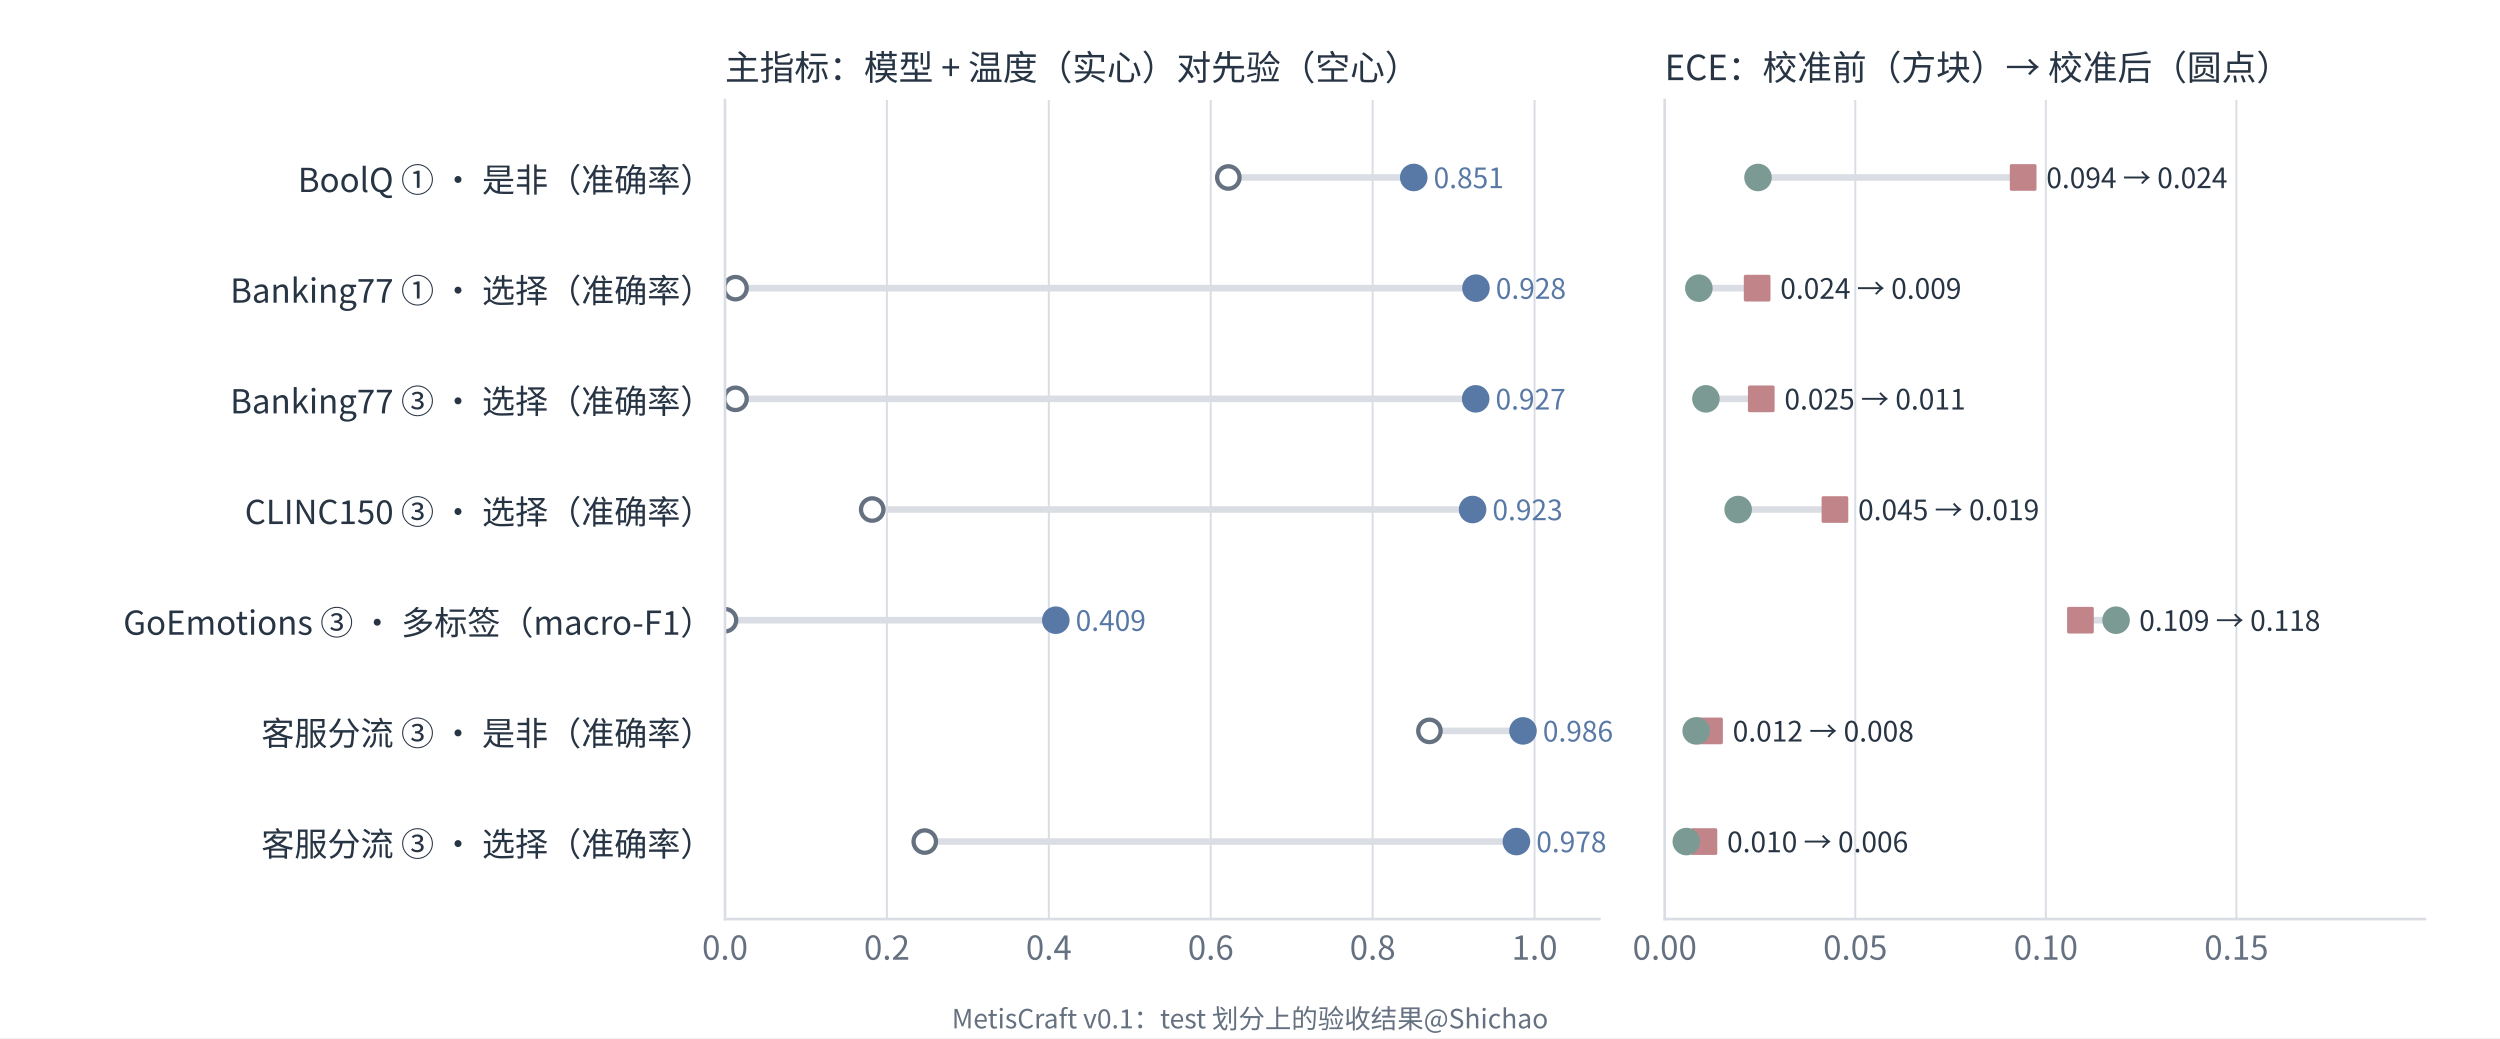
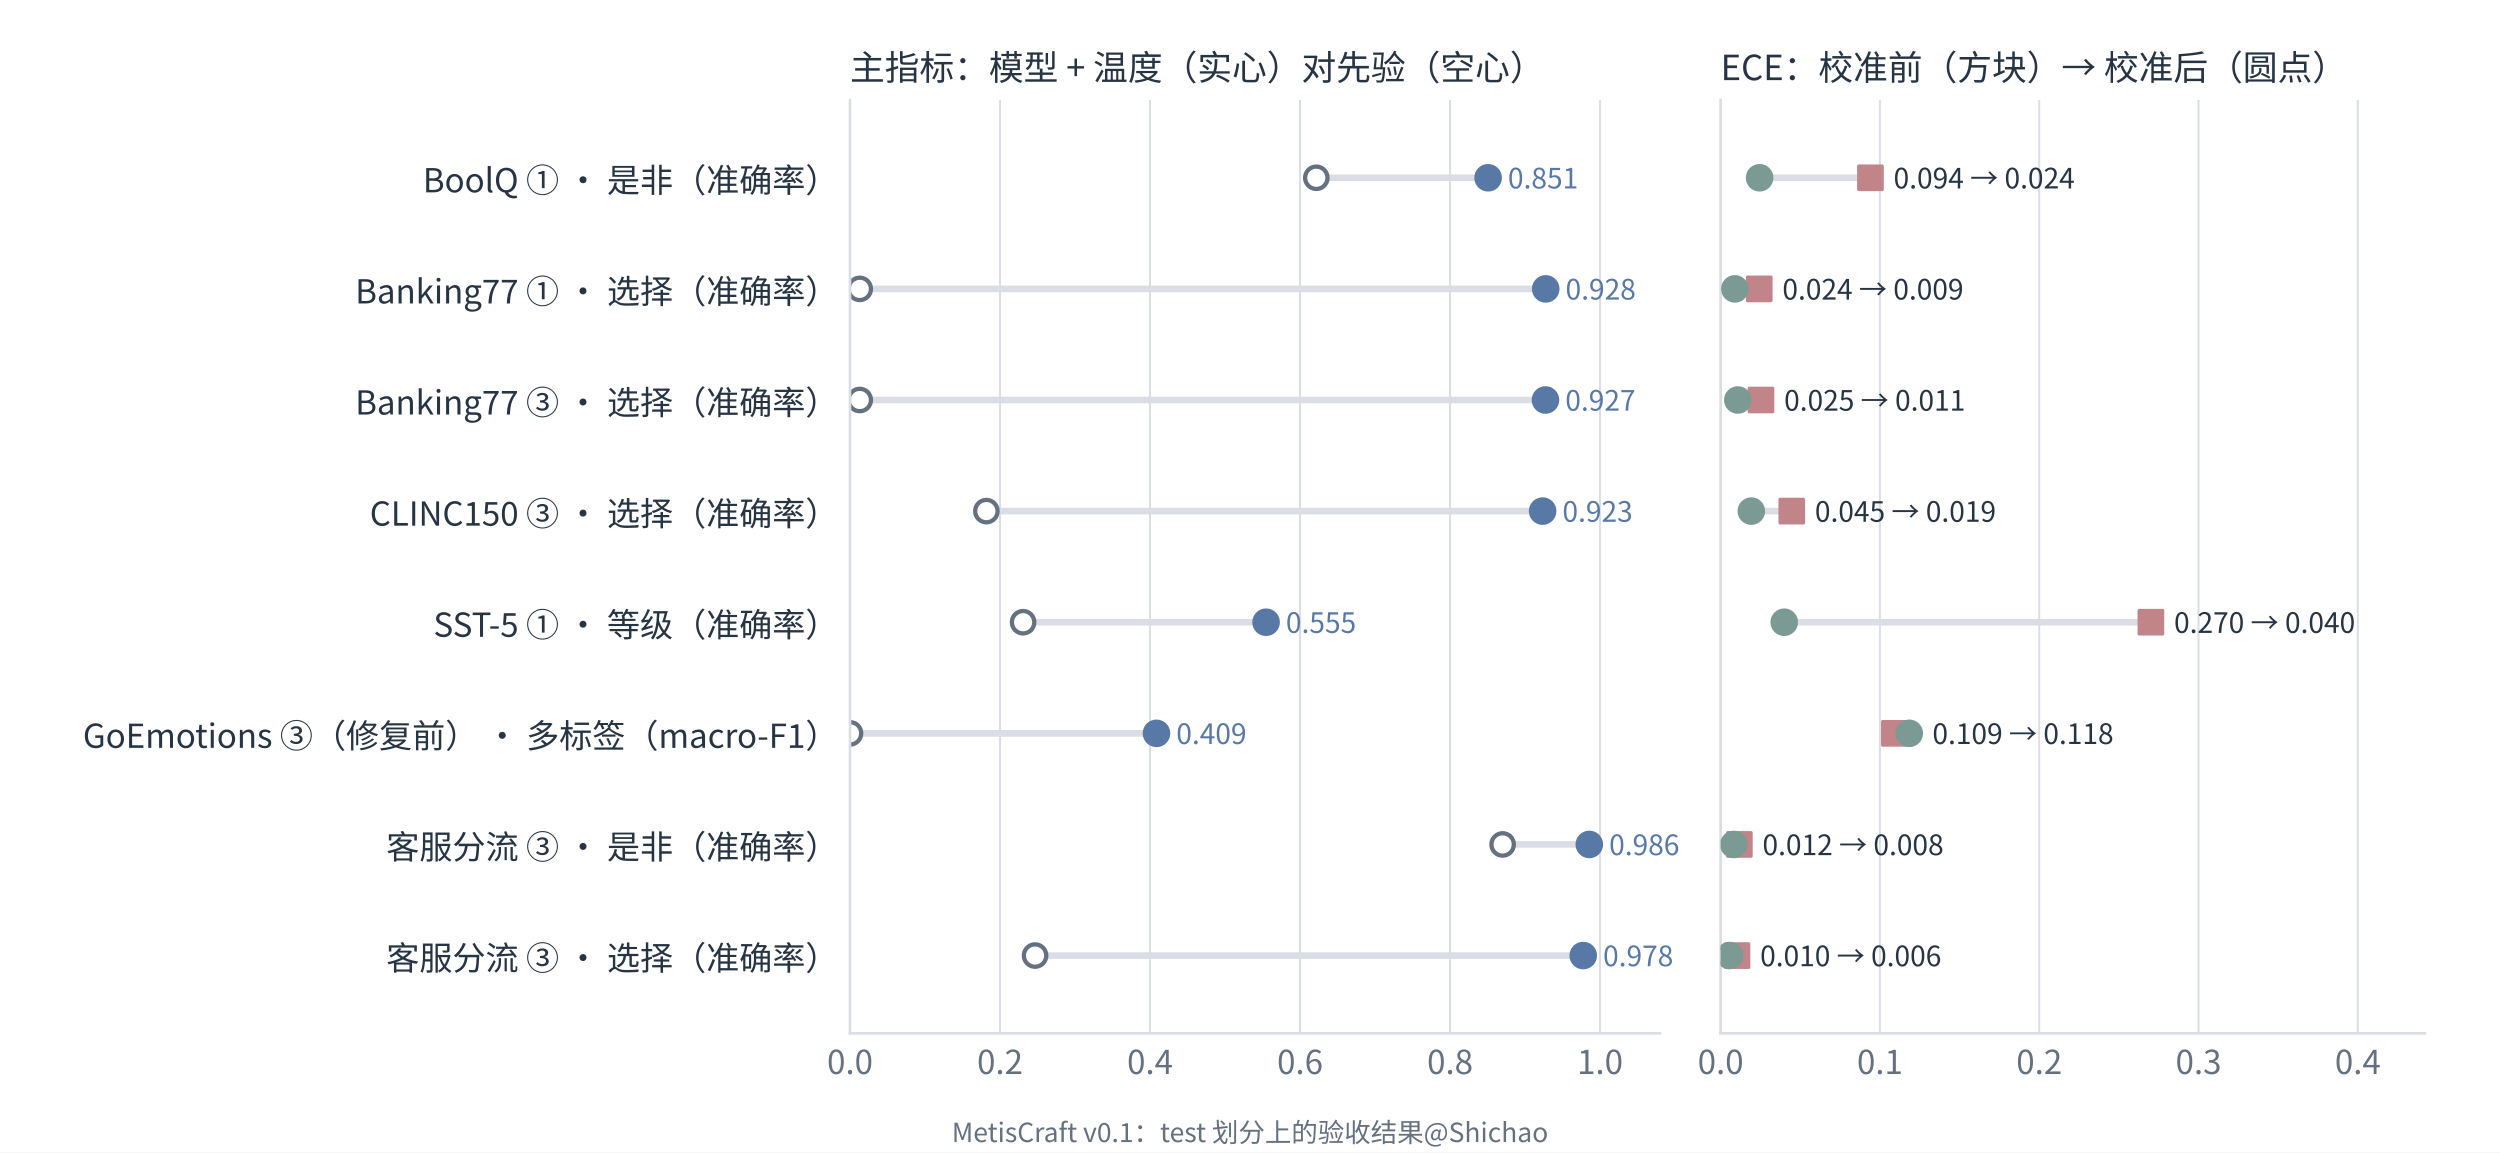
- <svg xmlns="http://www.w3.org/2000/svg" xmlns:xlink="http://www.w3.org/1999/xlink" width="756pt" height="313.92pt" viewBox="0 0 756 313.92" version="1.1">
+ <svg xmlns="http://www.w3.org/2000/svg" xmlns:xlink="http://www.w3.org/1999/xlink" width="756pt" height="348.48pt" viewBox="0 0 756 348.48" version="1.1">
  <defs>
    <style type="text/css">*{stroke-linejoin: round; stroke-linecap: butt}</style>
  </defs>
  <g id="figure_1">
    <g id="patch_1">
-       <path d="M 0 313.92  L 756 313.92  L 756 0  L 0 0  z " style="fill: #ffffff" />
+       <path d="M 0 348.48  L 756 348.48  L 756 0  L 0 0  z " style="fill: #ffffff" />
    </g>
    <g id="axes_1">
      <g id="patch_2">
-         <path d="M 219.24 277.92  L 483.637 277.92  L 483.637 30.24  L 219.24 30.24  z " style="fill: #ffffff" />
+         <path d="M 257.04 312.48  L 501.996 312.48  L 501.996 30.24  L 257.04 30.24  z " style="fill: #ffffff" />
      </g>
      <g id="matplotlib.axis_1">
        <g id="xtick_1">
          <g id="line2d_1">
-             <path d="M 219.24 277.92  L 219.24 30.24  " clip-path="url(#p9acfc65385)" style="fill: none; stroke: #dadde3; stroke-width: 0.6; stroke-linecap: square" />
+             <path d="M 257.04 312.48  L 257.04 30.24  " clip-path="url(#pa1a252c513)" style="fill: none; stroke: #dadde3; stroke-width: 0.6; stroke-linecap: square" />
          </g>
          <g id="line2d_2" />
          <g id="text_1">
-             <text style="font-size: 10px; font-family: 'Noto Sans CJK SC'; text-anchor: middle; fill: #657080" x="219.24" y="290.22" transform="rotate(-0 219.24 290.22)">0.0</text>
+             <text style="font-size: 10px; font-family: 'Noto Sans CJK SC'; text-anchor: middle; fill: #657080" x="257.04" y="324.78" transform="rotate(-0 257.04 324.78)">0.0</text>
          </g>
        </g>
        <g id="xtick_2">
          <g id="line2d_3">
-             <path d="M 268.202 277.92  L 268.202 30.24  " clip-path="url(#p9acfc65385)" style="fill: none; stroke: #dadde3; stroke-width: 0.6; stroke-linecap: square" />
+             <path d="M 302.402 312.48  L 302.402 30.24  " clip-path="url(#pa1a252c513)" style="fill: none; stroke: #dadde3; stroke-width: 0.6; stroke-linecap: square" />
          </g>
          <g id="line2d_4" />
          <g id="text_2">
-             <text style="font-size: 10px; font-family: 'Noto Sans CJK SC'; text-anchor: middle; fill: #657080" x="268.202" y="290.22" transform="rotate(-0 268.2024 290.22)">0.2</text>
+             <text style="font-size: 10px; font-family: 'Noto Sans CJK SC'; text-anchor: middle; fill: #657080" x="302.402" y="324.78" transform="rotate(-0 302.4023 324.78)">0.2</text>
          </g>
        </g>
        <g id="xtick_3">
          <g id="line2d_5">
-             <path d="M 317.165 277.92  L 317.165 30.24  " clip-path="url(#p9acfc65385)" style="fill: none; stroke: #dadde3; stroke-width: 0.6; stroke-linecap: square" />
+             <path d="M 347.765 312.48  L 347.765 30.24  " clip-path="url(#pa1a252c513)" style="fill: none; stroke: #dadde3; stroke-width: 0.6; stroke-linecap: square" />
          </g>
          <g id="line2d_6" />
          <g id="text_3">
-             <text style="font-size: 10px; font-family: 'Noto Sans CJK SC'; text-anchor: middle; fill: #657080" x="317.165" y="290.22" transform="rotate(-0 317.1649 290.22)">0.4</text>
+             <text style="font-size: 10px; font-family: 'Noto Sans CJK SC'; text-anchor: middle; fill: #657080" x="347.765" y="324.78" transform="rotate(-0 347.7645 324.78)">0.4</text>
          </g>
        </g>
        <g id="xtick_4">
          <g id="line2d_7">
-             <path d="M 366.127 277.92  L 366.127 30.24  " clip-path="url(#p9acfc65385)" style="fill: none; stroke: #dadde3; stroke-width: 0.6; stroke-linecap: square" />
+             <path d="M 393.127 312.48  L 393.127 30.24  " clip-path="url(#pa1a252c513)" style="fill: none; stroke: #dadde3; stroke-width: 0.6; stroke-linecap: square" />
          </g>
          <g id="line2d_8" />
          <g id="text_4">
-             <text style="font-size: 10px; font-family: 'Noto Sans CJK SC'; text-anchor: middle; fill: #657080" x="366.127" y="290.22" transform="rotate(-0 366.1273 290.22)">0.6</text>
+             <text style="font-size: 10px; font-family: 'Noto Sans CJK SC'; text-anchor: middle; fill: #657080" x="393.127" y="324.78" transform="rotate(-0 393.1268 324.78)">0.6</text>
          </g>
        </g>
        <g id="xtick_5">
          <g id="line2d_9">
-             <path d="M 415.09 277.92  L 415.09 30.24  " clip-path="url(#p9acfc65385)" style="fill: none; stroke: #dadde3; stroke-width: 0.6; stroke-linecap: square" />
+             <path d="M 438.489 312.48  L 438.489 30.24  " clip-path="url(#pa1a252c513)" style="fill: none; stroke: #dadde3; stroke-width: 0.6; stroke-linecap: square" />
          </g>
          <g id="line2d_10" />
          <g id="text_5">
-             <text style="font-size: 10px; font-family: 'Noto Sans CJK SC'; text-anchor: middle; fill: #657080" x="415.09" y="290.22" transform="rotate(-0 415.0897 290.22)">0.8</text>
+             <text style="font-size: 10px; font-family: 'Noto Sans CJK SC'; text-anchor: middle; fill: #657080" x="438.489" y="324.78" transform="rotate(-0 438.489 324.78)">0.8</text>
          </g>
        </g>
        <g id="xtick_6">
          <g id="line2d_11">
-             <path d="M 464.052 277.92  L 464.052 30.24  " clip-path="url(#p9acfc65385)" style="fill: none; stroke: #dadde3; stroke-width: 0.6; stroke-linecap: square" />
+             <path d="M 483.851 312.48  L 483.851 30.24  " clip-path="url(#pa1a252c513)" style="fill: none; stroke: #dadde3; stroke-width: 0.6; stroke-linecap: square" />
          </g>
          <g id="line2d_12" />
          <g id="text_6">
-             <text style="font-size: 10px; font-family: 'Noto Sans CJK SC'; text-anchor: middle; fill: #657080" x="464.052" y="290.22" transform="rotate(-0 464.0522 290.22)">1.0</text>
+             <text style="font-size: 10px; font-family: 'Noto Sans CJK SC'; text-anchor: middle; fill: #657080" x="483.851" y="324.78" transform="rotate(-0 483.8513 324.78)">1.0</text>
          </g>
        </g>
      </g>
      <g id="matplotlib.axis_2">
        <g id="ytick_1">
          <g id="line2d_13" />
          <g id="text_7">
-             <text style="font-size: 10px; font-family: 'Noto Sans CJK SC'; text-anchor: end; fill: #273444" x="215.74" y="58.069" transform="rotate(-0 215.74 58.06919)">BoolQ ① · 是非（准确率）</text>
+             <text style="font-size: 10px; font-family: 'Noto Sans CJK SC'; text-anchor: end; fill: #273444" x="253.54" y="58.16" transform="rotate(-0 253.54 58.16)">BoolQ ① · 是非（准确率）</text>
          </g>
        </g>
        <g id="ytick_2">
          <g id="line2d_14" />
          <g id="text_8">
-             <text style="font-size: 10px; font-family: 'Noto Sans CJK SC'; text-anchor: end; fill: #273444" x="215.74" y="91.539" transform="rotate(-0 215.74 91.53946)">Banking77 ① · 选择（准确率）</text>
+             <text style="font-size: 10px; font-family: 'Noto Sans CJK SC'; text-anchor: end; fill: #273444" x="253.54" y="91.76" transform="rotate(-0 253.54 91.76)">Banking77 ① · 选择（准确率）</text>
          </g>
        </g>
        <g id="ytick_3">
          <g id="line2d_15" />
          <g id="text_9">
-             <text style="font-size: 10px; font-family: 'Noto Sans CJK SC'; text-anchor: end; fill: #273444" x="215.74" y="125.01" transform="rotate(-0 215.74 125.0097)">Banking77 ③ · 选择（准确率）</text>
+             <text style="font-size: 10px; font-family: 'Noto Sans CJK SC'; text-anchor: end; fill: #273444" x="253.54" y="125.36" transform="rotate(-0 253.54 125.36)">Banking77 ③ · 选择（准确率）</text>
          </g>
        </g>
        <g id="ytick_4">
          <g id="line2d_16" />
          <g id="text_10">
-             <text style="font-size: 10px; font-family: 'Noto Sans CJK SC'; text-anchor: end; fill: #273444" x="215.74" y="158.48" transform="rotate(-0 215.74 158.48)">CLINC150 ③ · 选择（准确率）</text>
+             <text style="font-size: 10px; font-family: 'Noto Sans CJK SC'; text-anchor: end; fill: #273444" x="253.54" y="158.96" transform="rotate(-0 253.54 158.96)">CLINC150 ③ · 选择（准确率）</text>
          </g>
        </g>
        <g id="ytick_5">
          <g id="line2d_17" />
          <g id="text_11">
-             <text style="font-size: 10px; font-family: 'Noto Sans CJK SC'; text-anchor: end; fill: #273444" x="215.74" y="191.95" transform="rotate(-0 215.74 191.9503)">GoEmotions ③ · 多标签（macro-F1）</text>
+             <text style="font-size: 10px; font-family: 'Noto Sans CJK SC'; text-anchor: end; fill: #273444" x="253.54" y="192.56" transform="rotate(-0 253.54 192.56)">SST-5 ① · 等级（准确率）</text>
          </g>
        </g>
        <g id="ytick_6">
          <g id="line2d_18" />
          <g id="text_12">
-             <text style="font-size: 10px; font-family: 'Noto Sans CJK SC'; text-anchor: end; fill: #273444" x="215.74" y="225.421" transform="rotate(-0 215.74 225.4205)">客服分流 ③ · 是非（准确率）</text>
+             <text style="font-size: 10px; font-family: 'Noto Sans CJK SC'; text-anchor: end; fill: #273444" x="253.54" y="226.16" transform="rotate(-0 253.54 226.16)">GoEmotions ③（修复前） · 多标签（macro-F1）</text>
          </g>
        </g>
        <g id="ytick_7">
          <g id="line2d_19" />
          <g id="text_13">
-             <text style="font-size: 10px; font-family: 'Noto Sans CJK SC'; text-anchor: end; fill: #273444" x="215.74" y="258.891" transform="rotate(-0 215.74 258.8908)">客服分流 ③ · 选择（准确率）</text>
-           </g>
-         </g>
-       </g>
-       <g id="line2d_20">
-         <path d="M 371.443 53.669  L 427.518 53.669  " clip-path="url(#p9acfc65385)" style="fill: none; stroke: #dadde3; stroke-width: 2; stroke-linecap: square" />
+             <text style="font-size: 10px; font-family: 'Noto Sans CJK SC'; text-anchor: end; fill: #273444" x="253.54" y="259.76" transform="rotate(-0 253.54 259.76)">客服分流 ③ · 是非（准确率）</text>
+           </g>
+         </g>
+         <g id="ytick_8">
+           <g id="line2d_20" />
+           <g id="text_14">
+             <text style="font-size: 10px; font-family: 'Noto Sans CJK SC'; text-anchor: end; fill: #273444" x="253.54" y="293.36" transform="rotate(-0 253.54 293.36)">客服分流 ③ · 选择（准确率）</text>
+           </g>
+         </g>
      </g>
      <g id="line2d_21">
-         <path d="M 222.419 87.139  L 446.327 87.139  " clip-path="url(#p9acfc65385)" style="fill: none; stroke: #dadde3; stroke-width: 2; stroke-linecap: square" />
+         <path d="M 398.051 53.76  L 450.003 53.76  " clip-path="url(#pa1a252c513)" style="fill: none; stroke: #dadde3; stroke-width: 2; stroke-linecap: square" />
      </g>
      <g id="line2d_22">
-         <path d="M 222.419 120.61  L 446.248 120.61  " clip-path="url(#p9acfc65385)" style="fill: none; stroke: #dadde3; stroke-width: 2; stroke-linecap: square" />
+         <path d="M 259.986 87.36  L 467.43 87.36  " clip-path="url(#pa1a252c513)" style="fill: none; stroke: #dadde3; stroke-width: 2; stroke-linecap: square" />
      </g>
      <g id="line2d_23">
-         <path d="M 263.751 154.08  L 445.313 154.08  " clip-path="url(#p9acfc65385)" style="fill: none; stroke: #dadde3; stroke-width: 2; stroke-linecap: square" />
+         <path d="M 259.986 120.96  L 467.356 120.96  " clip-path="url(#pa1a252c513)" style="fill: none; stroke: #dadde3; stroke-width: 2; stroke-linecap: square" />
      </g>
      <g id="line2d_24">
-         <path d="M 219.24 187.55  L 319.279 187.55  " clip-path="url(#p9acfc65385)" style="fill: none; stroke: #dadde3; stroke-width: 2; stroke-linecap: square" />
+         <path d="M 298.278 154.56  L 466.49 154.56  " clip-path="url(#pa1a252c513)" style="fill: none; stroke: #dadde3; stroke-width: 2; stroke-linecap: square" />
      </g>
      <g id="line2d_25">
-         <path d="M 432.258 221.021  L 460.555 221.021  " clip-path="url(#p9acfc65385)" style="fill: none; stroke: #dadde3; stroke-width: 2; stroke-linecap: square" />
+         <path d="M 309.381 188.16  L 382.864 188.16  " clip-path="url(#pa1a252c513)" style="fill: none; stroke: #dadde3; stroke-width: 2; stroke-linecap: square" />
      </g>
      <g id="line2d_26">
-         <path d="M 279.648 254.491  L 458.568 254.491  " clip-path="url(#p9acfc65385)" style="fill: none; stroke: #dadde3; stroke-width: 2; stroke-linecap: square" />
+         <path d="M 257.04 221.76  L 349.723 221.76  " clip-path="url(#pa1a252c513)" style="fill: none; stroke: #dadde3; stroke-width: 2; stroke-linecap: square" />
+       </g>
+       <g id="line2d_27">
+         <path d="M 454.395 255.36  L 480.611 255.36  " clip-path="url(#pa1a252c513)" style="fill: none; stroke: #dadde3; stroke-width: 2; stroke-linecap: square" />
+       </g>
+       <g id="line2d_28">
+         <path d="M 313.006 288.96  L 478.77 288.96  " clip-path="url(#pa1a252c513)" style="fill: none; stroke: #dadde3; stroke-width: 2; stroke-linecap: square" />
      </g>
      <g id="PathCollection_1">
        <defs>
-           <path id="m1ccbd5f645" d="M 0 3.391  C 0.899 3.391 1.762 3.034 2.398 2.398  C 3.034 1.762 3.391 0.899 3.391 0  C 3.391 -0.899 3.034 -1.762 2.398 -2.398  C 1.762 -3.034 0.899 -3.391 0 -3.391  C -0.899 -3.391 -1.762 -3.034 -2.398 -2.398  C -3.034 -1.762 -3.391 -0.899 -3.391 0  C -3.391 0.899 -3.034 1.762 -2.398 2.398  C -1.762 3.034 -0.899 3.391 0 3.391  z " style="stroke: #657080; stroke-width: 1.3" />
+           <path id="me947d0b197" d="M 0 3.391  C 0.899 3.391 1.762 3.034 2.398 2.398  C 3.034 1.762 3.391 0.899 3.391 0  C 3.391 -0.899 3.034 -1.762 2.398 -2.398  C 1.762 -3.034 0.899 -3.391 0 -3.391  C -0.899 -3.391 -1.762 -3.034 -2.398 -2.398  C -3.034 -1.762 -3.391 -0.899 -3.391 0  C -3.391 0.899 -3.034 1.762 -2.398 2.398  C -1.762 3.034 -0.899 3.391 0 3.391  z " style="stroke: #657080; stroke-width: 1.3" />
        </defs>
-         <g clip-path="url(#p9acfc65385)">
-           <use xlink:href="#m1ccbd5f645" x="371.443" y="53.669" style="fill: #ffffff; stroke: #657080; stroke-width: 1.3" />
+         <g clip-path="url(#pa1a252c513)">
+           <use xlink:href="#me947d0b197" x="398.051" y="53.76" style="fill: #ffffff; stroke: #657080; stroke-width: 1.3" />
        </g>
      </g>
      <g id="PathCollection_2">
-         <g clip-path="url(#p9acfc65385)">
-           <use xlink:href="#m1ccbd5f645" x="222.419" y="87.139" style="fill: #ffffff; stroke: #657080; stroke-width: 1.3" />
+         <g clip-path="url(#pa1a252c513)">
+           <use xlink:href="#me947d0b197" x="259.986" y="87.36" style="fill: #ffffff; stroke: #657080; stroke-width: 1.3" />
        </g>
      </g>
      <g id="PathCollection_3">
-         <g clip-path="url(#p9acfc65385)">
-           <use xlink:href="#m1ccbd5f645" x="222.419" y="120.61" style="fill: #ffffff; stroke: #657080; stroke-width: 1.3" />
+         <g clip-path="url(#pa1a252c513)">
+           <use xlink:href="#me947d0b197" x="259.986" y="120.96" style="fill: #ffffff; stroke: #657080; stroke-width: 1.3" />
        </g>
      </g>
      <g id="PathCollection_4">
-         <g clip-path="url(#p9acfc65385)">
-           <use xlink:href="#m1ccbd5f645" x="263.751" y="154.08" style="fill: #ffffff; stroke: #657080; stroke-width: 1.3" />
+         <g clip-path="url(#pa1a252c513)">
+           <use xlink:href="#me947d0b197" x="298.278" y="154.56" style="fill: #ffffff; stroke: #657080; stroke-width: 1.3" />
        </g>
      </g>
      <g id="PathCollection_5">
-         <g clip-path="url(#p9acfc65385)">
-           <use xlink:href="#m1ccbd5f645" x="219.24" y="187.55" style="fill: #ffffff; stroke: #657080; stroke-width: 1.3" />
+         <g clip-path="url(#pa1a252c513)">
+           <use xlink:href="#me947d0b197" x="309.381" y="188.16" style="fill: #ffffff; stroke: #657080; stroke-width: 1.3" />
        </g>
      </g>
      <g id="PathCollection_6">
-         <g clip-path="url(#p9acfc65385)">
-           <use xlink:href="#m1ccbd5f645" x="432.258" y="221.021" style="fill: #ffffff; stroke: #657080; stroke-width: 1.3" />
+         <g clip-path="url(#pa1a252c513)">
+           <use xlink:href="#me947d0b197" x="257.04" y="221.76" style="fill: #ffffff; stroke: #657080; stroke-width: 1.3" />
        </g>
      </g>
      <g id="PathCollection_7">
-         <g clip-path="url(#p9acfc65385)">
-           <use xlink:href="#m1ccbd5f645" x="279.648" y="254.491" style="fill: #ffffff; stroke: #657080; stroke-width: 1.3" />
+         <g clip-path="url(#pa1a252c513)">
+           <use xlink:href="#me947d0b197" x="454.395" y="255.36" style="fill: #ffffff; stroke: #657080; stroke-width: 1.3" />
+         </g>
+       </g>
+       <g id="PathCollection_8">
+         <g clip-path="url(#pa1a252c513)">
+           <use xlink:href="#me947d0b197" x="313.006" y="288.96" style="fill: #ffffff; stroke: #657080; stroke-width: 1.3" />
        </g>
      </g>
      <g id="patch_3">
-         <path d="M 219.24 277.92  L 219.24 30.24  " style="fill: none; stroke: #dadde3; stroke-width: 0.8; stroke-linejoin: miter; stroke-linecap: square" />
+         <path d="M 257.04 312.48  L 257.04 30.24  " style="fill: none; stroke: #dadde3; stroke-width: 0.8; stroke-linejoin: miter; stroke-linecap: square" />
      </g>
      <g id="patch_4">
-         <path d="M 219.24 277.92  L 483.637 277.92  " style="fill: none; stroke: #dadde3; stroke-width: 0.8; stroke-linejoin: miter; stroke-linecap: square" />
-       </g>
-       <g id="PathCollection_8">
+         <path d="M 257.04 312.48  L 501.996 312.48  " style="fill: none; stroke: #dadde3; stroke-width: 0.8; stroke-linejoin: miter; stroke-linecap: square" />
+       </g>
+       <g id="PathCollection_9">
        <defs>
-           <path id="m9e06e45124" d="M 0 3.674  C 0.974 3.674 1.909 3.287 2.598 2.598  C 3.287 1.909 3.674 0.974 3.674 0  C 3.674 -0.974 3.287 -1.909 2.598 -2.598  C 1.909 -3.287 0.974 -3.674 0 -3.674  C -0.974 -3.674 -1.909 -3.287 -2.598 -2.598  C -3.287 -1.909 -3.674 -0.974 -3.674 0  C -3.674 0.974 -3.287 1.909 -2.598 2.598  C -1.909 3.287 -0.974 3.674 0 3.674  z " style="stroke: #5878a6" />
+           <path id="ma6c4f3acad" d="M 0 3.674  C 0.974 3.674 1.909 3.287 2.598 2.598  C 3.287 1.909 3.674 0.974 3.674 0  C 3.674 -0.974 3.287 -1.909 2.598 -2.598  C 1.909 -3.287 0.974 -3.674 0 -3.674  C -0.974 -3.674 -1.909 -3.287 -2.598 -2.598  C -3.287 -1.909 -3.674 -0.974 -3.674 0  C -3.674 0.974 -3.287 1.909 -2.598 2.598  C -1.909 3.287 -0.974 3.674 0 3.674  z " style="stroke: #5878a6" />
        </defs>
-         <g clip-path="url(#p9acfc65385)">
-           <use xlink:href="#m9e06e45124" x="427.518" y="53.669" style="fill: #5878a6; stroke: #5878a6" />
-         </g>
-       </g>
-       <g id="text_14">
-         <text style="font-size: 8.5px; font-family: 'Noto Sans CJK SC'; text-anchor: start; fill: #5878a6" x="433.518" y="56.899" transform="rotate(-0 433.5175 56.89919)">0.851</text>
-       </g>
-       <g id="PathCollection_9">
-         <g clip-path="url(#p9acfc65385)">
-           <use xlink:href="#m9e06e45124" x="446.327" y="87.139" style="fill: #5878a6; stroke: #5878a6" />
+         <g clip-path="url(#pa1a252c513)">
+           <use xlink:href="#ma6c4f3acad" x="450.003" y="53.76" style="fill: #5878a6; stroke: #5878a6" />
        </g>
      </g>
      <g id="text_15">
-         <text style="font-size: 8.5px; font-family: 'Noto Sans CJK SC'; text-anchor: start; fill: #5878a6" x="452.327" y="90.369" transform="rotate(-0 452.3271 90.36946)">0.928</text>
+         <text style="font-size: 8.5px; font-family: 'Noto Sans CJK SC'; text-anchor: start; fill: #5878a6" x="456.003" y="56.99" transform="rotate(-0 456.003 56.99)">0.851</text>
      </g>
      <g id="PathCollection_10">
-         <g clip-path="url(#p9acfc65385)">
-           <use xlink:href="#m9e06e45124" x="446.248" y="120.61" style="fill: #5878a6; stroke: #5878a6" />
+         <g clip-path="url(#pa1a252c513)">
+           <use xlink:href="#ma6c4f3acad" x="467.43" y="87.36" style="fill: #5878a6; stroke: #5878a6" />
        </g>
      </g>
      <g id="text_16">
-         <text style="font-size: 8.5px; font-family: 'Noto Sans CJK SC'; text-anchor: start; fill: #5878a6" x="452.248" y="123.84" transform="rotate(-0 452.2476 123.8397)">0.927</text>
+         <text style="font-size: 8.5px; font-family: 'Noto Sans CJK SC'; text-anchor: start; fill: #5878a6" x="473.43" y="90.59" transform="rotate(-0 473.4295 90.59)">0.928</text>
      </g>
      <g id="PathCollection_11">
-         <g clip-path="url(#p9acfc65385)">
-           <use xlink:href="#m9e06e45124" x="445.313" y="154.08" style="fill: #5878a6; stroke: #5878a6" />
+         <g clip-path="url(#pa1a252c513)">
+           <use xlink:href="#ma6c4f3acad" x="467.356" y="120.96" style="fill: #5878a6; stroke: #5878a6" />
        </g>
      </g>
      <g id="text_17">
-         <text style="font-size: 8.5px; font-family: 'Noto Sans CJK SC'; text-anchor: start; fill: #5878a6" x="451.313" y="157.31" transform="rotate(-0 451.3129 157.31)">0.923</text>
+         <text style="font-size: 8.5px; font-family: 'Noto Sans CJK SC'; text-anchor: start; fill: #5878a6" x="473.356" y="124.19" transform="rotate(-0 473.3559 124.19)">0.927</text>
      </g>
      <g id="PathCollection_12">
-         <g clip-path="url(#p9acfc65385)">
-           <use xlink:href="#m9e06e45124" x="319.279" y="187.55" style="fill: #5878a6; stroke: #5878a6" />
+         <g clip-path="url(#pa1a252c513)">
+           <use xlink:href="#ma6c4f3acad" x="466.49" y="154.56" style="fill: #5878a6; stroke: #5878a6" />
        </g>
      </g>
      <g id="text_18">
-         <text style="font-size: 8.5px; font-family: 'Noto Sans CJK SC'; text-anchor: start; fill: #5878a6" x="325.279" y="190.78" transform="rotate(-0 325.279 190.7803)">0.409</text>
+         <text style="font-size: 8.5px; font-family: 'Noto Sans CJK SC'; text-anchor: start; fill: #5878a6" x="472.49" y="157.79" transform="rotate(-0 472.4899 157.79)">0.923</text>
      </g>
      <g id="PathCollection_13">
-         <g clip-path="url(#p9acfc65385)">
-           <use xlink:href="#m9e06e45124" x="460.555" y="221.021" style="fill: #5878a6; stroke: #5878a6" />
+         <g clip-path="url(#pa1a252c513)">
+           <use xlink:href="#ma6c4f3acad" x="382.864" y="188.16" style="fill: #5878a6; stroke: #5878a6" />
        </g>
      </g>
      <g id="text_19">
-         <text style="font-size: 8.5px; font-family: 'Noto Sans CJK SC'; text-anchor: start; fill: #5878a6" x="466.555" y="224.251" transform="rotate(-0 466.5548 224.2505)">0.986</text>
+         <text style="font-size: 8.5px; font-family: 'Noto Sans CJK SC'; text-anchor: start; fill: #5878a6" x="388.864" y="191.39" transform="rotate(-0 388.8638 191.39)">0.555</text>
      </g>
      <g id="PathCollection_14">
-         <g clip-path="url(#p9acfc65385)">
-           <use xlink:href="#m9e06e45124" x="458.568" y="254.491" style="fill: #5878a6; stroke: #5878a6" />
+         <g clip-path="url(#pa1a252c513)">
+           <use xlink:href="#ma6c4f3acad" x="349.723" y="221.76" style="fill: #5878a6; stroke: #5878a6" />
        </g>
      </g>
      <g id="text_20">
-         <text style="font-size: 8.5px; font-family: 'Noto Sans CJK SC'; text-anchor: start; fill: #5878a6" x="464.568" y="257.721" transform="rotate(-0 464.5677 257.7208)">0.978</text>
+         <text style="font-size: 8.5px; font-family: 'Noto Sans CJK SC'; text-anchor: start; fill: #5878a6" x="355.723" y="224.99" transform="rotate(-0 355.7232 224.99)">0.409</text>
+       </g>
+       <g id="PathCollection_15">
+         <g clip-path="url(#pa1a252c513)">
+           <use xlink:href="#ma6c4f3acad" x="480.611" y="255.36" style="fill: #5878a6; stroke: #5878a6" />
+         </g>
      </g>
      <g id="text_21">
-         <text style="font-size: 10.5px; font-family: 'Noto Sans CJK SC'; text-anchor: start; fill: #273444" x="219.24" y="24.24" transform="rotate(-0 219.24 24.24)">主指标：模型 + 温度（实心）对先验（空心）</text>
+         <text style="font-size: 8.5px; font-family: 'Noto Sans CJK SC'; text-anchor: start; fill: #5878a6" x="486.611" y="258.59" transform="rotate(-0 486.6111 258.59)">0.986</text>
+       </g>
+       <g id="PathCollection_16">
+         <g clip-path="url(#pa1a252c513)">
+           <use xlink:href="#ma6c4f3acad" x="478.77" y="288.96" style="fill: #5878a6; stroke: #5878a6" />
+         </g>
+       </g>
+       <g id="text_22">
+         <text style="font-size: 8.5px; font-family: 'Noto Sans CJK SC'; text-anchor: start; fill: #5878a6" x="484.77" y="292.19" transform="rotate(-0 484.7701 292.19)">0.978</text>
+       </g>
+       <g id="text_23">
+         <text style="font-size: 10.5px; font-family: 'Noto Sans CJK SC'; text-anchor: start; fill: #273444" x="257.04" y="24.24" transform="rotate(-0 257.04 24.24)">主指标：模型 + 温度（实心）对先验（空心）</text>
      </g>
    </g>
    <g id="axes_2">
      <g id="patch_5">
-         <path d="M 503.409 277.92  L 733.32 277.92  L 733.32 30.24  L 503.409 30.24  z " style="fill: #ffffff" />
+         <path d="M 520.315 312.48  L 733.32 312.48  L 733.32 30.24  L 520.315 30.24  z " style="fill: #ffffff" />
      </g>
      <g id="matplotlib.axis_3">
        <g id="xtick_7">
-           <g id="line2d_27">
-             <path d="M 503.409 277.92  L 503.409 30.24  " clip-path="url(#p1747235750)" style="fill: none; stroke: #dadde3; stroke-width: 0.6; stroke-linecap: square" />
-           </g>
-           <g id="line2d_28" />
-           <g id="text_22">
-             <text style="font-size: 10px; font-family: 'Noto Sans CJK SC'; text-anchor: middle; fill: #657080" x="503.409" y="290.22" transform="rotate(-0 503.4094 290.22)">0.00</text>
+           <g id="line2d_29">
+             <path d="M 520.315 312.48  L 520.315 30.24  " clip-path="url(#p9dc93e5b9b)" style="fill: none; stroke: #dadde3; stroke-width: 0.6; stroke-linecap: square" />
+           </g>
+           <g id="line2d_30" />
+           <g id="text_24">
+             <text style="font-size: 10px; font-family: 'Noto Sans CJK SC'; text-anchor: middle; fill: #657080" x="520.315" y="324.78" transform="rotate(-0 520.3146 324.78)">0.0</text>
          </g>
        </g>
        <g id="xtick_8">
-           <g id="line2d_29">
-             <path d="M 561.035 277.92  L 561.035 30.24  " clip-path="url(#p1747235750)" style="fill: none; stroke: #dadde3; stroke-width: 0.6; stroke-linecap: square" />
-           </g>
-           <g id="line2d_30" />
-           <g id="text_23">
-             <text style="font-size: 10px; font-family: 'Noto Sans CJK SC'; text-anchor: middle; fill: #657080" x="561.035" y="290.22" transform="rotate(-0 561.035 290.22)">0.05</text>
+           <g id="line2d_31">
+             <path d="M 568.488 312.48  L 568.488 30.24  " clip-path="url(#p9dc93e5b9b)" style="fill: none; stroke: #dadde3; stroke-width: 0.6; stroke-linecap: square" />
+           </g>
+           <g id="line2d_32" />
+           <g id="text_25">
+             <text style="font-size: 10px; font-family: 'Noto Sans CJK SC'; text-anchor: middle; fill: #657080" x="568.488" y="324.78" transform="rotate(-0 568.4884 324.78)">0.1</text>
          </g>
        </g>
        <g id="xtick_9">
-           <g id="line2d_31">
-             <path d="M 618.661 277.92  L 618.661 30.24  " clip-path="url(#p1747235750)" style="fill: none; stroke: #dadde3; stroke-width: 0.6; stroke-linecap: square" />
-           </g>
-           <g id="line2d_32" />
-           <g id="text_24">
-             <text style="font-size: 10px; font-family: 'Noto Sans CJK SC'; text-anchor: middle; fill: #657080" x="618.661" y="290.22" transform="rotate(-0 618.6606 290.22)">0.10</text>
+           <g id="line2d_33">
+             <path d="M 616.662 312.48  L 616.662 30.24  " clip-path="url(#p9dc93e5b9b)" style="fill: none; stroke: #dadde3; stroke-width: 0.6; stroke-linecap: square" />
+           </g>
+           <g id="line2d_34" />
+           <g id="text_26">
+             <text style="font-size: 10px; font-family: 'Noto Sans CJK SC'; text-anchor: middle; fill: #657080" x="616.662" y="324.78" transform="rotate(-0 616.6621 324.78)">0.2</text>
          </g>
        </g>
        <g id="xtick_10">
-           <g id="line2d_33">
-             <path d="M 676.286 277.92  L 676.286 30.24  " clip-path="url(#p1747235750)" style="fill: none; stroke: #dadde3; stroke-width: 0.6; stroke-linecap: square" />
-           </g>
-           <g id="line2d_34" />
-           <g id="text_25">
-             <text style="font-size: 10px; font-family: 'Noto Sans CJK SC'; text-anchor: middle; fill: #657080" x="676.286" y="290.22" transform="rotate(-0 676.2862 290.22)">0.15</text>
+           <g id="line2d_35">
+             <path d="M 664.836 312.48  L 664.836 30.24  " clip-path="url(#p9dc93e5b9b)" style="fill: none; stroke: #dadde3; stroke-width: 0.6; stroke-linecap: square" />
+           </g>
+           <g id="line2d_36" />
+           <g id="text_27">
+             <text style="font-size: 10px; font-family: 'Noto Sans CJK SC'; text-anchor: middle; fill: #657080" x="664.836" y="324.78" transform="rotate(-0 664.8358 324.78)">0.3</text>
+           </g>
+         </g>
+         <g id="xtick_11">
+           <g id="line2d_37">
+             <path d="M 713.01 312.48  L 713.01 30.24  " clip-path="url(#p9dc93e5b9b)" style="fill: none; stroke: #dadde3; stroke-width: 0.6; stroke-linecap: square" />
+           </g>
+           <g id="line2d_38" />
+           <g id="text_28">
+             <text style="font-size: 10px; font-family: 'Noto Sans CJK SC'; text-anchor: middle; fill: #657080" x="713.01" y="324.78" transform="rotate(-0 713.0096 324.78)">0.4</text>
          </g>
        </g>
      </g>
      <g id="matplotlib.axis_4">
-         <g id="ytick_8">
-           <g id="line2d_35" />
-         </g>
        <g id="ytick_9">
-           <g id="line2d_36" />
+           <g id="line2d_39" />
        </g>
        <g id="ytick_10">
-           <g id="line2d_37" />
+           <g id="line2d_40" />
        </g>
        <g id="ytick_11">
-           <g id="line2d_38" />
+           <g id="line2d_41" />
        </g>
        <g id="ytick_12">
-           <g id="line2d_39" />
+           <g id="line2d_42" />
        </g>
        <g id="ytick_13">
-           <g id="line2d_40" />
+           <g id="line2d_43" />
        </g>
        <g id="ytick_14">
-           <g id="line2d_41" />
-         </g>
-       </g>
-       <g id="line2d_42">
-         <path d="M 531.622 53.669  L 611.804 53.669  " clip-path="url(#p1747235750)" style="fill: none; stroke: #dadde3; stroke-width: 2; stroke-linecap: square" />
-       </g>
-       <g id="line2d_43">
-         <path d="M 513.731 87.139  L 531.36 87.139  " clip-path="url(#p1747235750)" style="fill: none; stroke: #dadde3; stroke-width: 2; stroke-linecap: square" />
-       </g>
-       <g id="line2d_44">
-         <path d="M 515.867 120.61  L 532.609 120.61  " clip-path="url(#p1747235750)" style="fill: none; stroke: #dadde3; stroke-width: 2; stroke-linecap: square" />
-       </g>
-       <g id="line2d_45">
-         <path d="M 525.62 154.08  L 554.883 154.08  " clip-path="url(#p1747235750)" style="fill: none; stroke: #dadde3; stroke-width: 2; stroke-linecap: square" />
-       </g>
-       <g id="line2d_46">
-         <path d="M 639.9 187.55  L 629.123 187.55  " clip-path="url(#p1747235750)" style="fill: none; stroke: #dadde3; stroke-width: 2; stroke-linecap: square" />
+           <g id="line2d_44" />
+         </g>
+         <g id="ytick_15">
+           <g id="line2d_45" />
+         </g>
+         <g id="ytick_16">
+           <g id="line2d_46" />
+         </g>
      </g>
      <g id="line2d_47">
-         <path d="M 512.926 221.021  L 516.965 221.021  " clip-path="url(#p1747235750)" style="fill: none; stroke: #dadde3; stroke-width: 2; stroke-linecap: square" />
+         <path d="M 532.107 53.76  L 565.622 53.76  " clip-path="url(#p9dc93e5b9b)" style="fill: none; stroke: #dadde3; stroke-width: 2; stroke-linecap: square" />
      </g>
      <g id="line2d_48">
-         <path d="M 509.941 254.491  L 515.271 254.491  " clip-path="url(#p1747235750)" style="fill: none; stroke: #dadde3; stroke-width: 2; stroke-linecap: square" />
-       </g>
-       <g id="PathCollection_15">
+         <path d="M 524.629 87.36  L 531.997 87.36  " clip-path="url(#p9dc93e5b9b)" style="fill: none; stroke: #dadde3; stroke-width: 2; stroke-linecap: square" />
+       </g>
+       <g id="line2d_49">
+         <path d="M 525.522 120.96  L 532.52 120.96  " clip-path="url(#p9dc93e5b9b)" style="fill: none; stroke: #dadde3; stroke-width: 2; stroke-linecap: square" />
+       </g>
+       <g id="line2d_50">
+         <path d="M 529.599 154.56  L 541.83 154.56  " clip-path="url(#p9dc93e5b9b)" style="fill: none; stroke: #dadde3; stroke-width: 2; stroke-linecap: square" />
+       </g>
+       <g id="line2d_51">
+         <path d="M 539.551 188.16  L 650.432 188.16  " clip-path="url(#p9dc93e5b9b)" style="fill: none; stroke: #dadde3; stroke-width: 2; stroke-linecap: square" />
+       </g>
+       <g id="line2d_52">
+         <path d="M 577.366 221.76  L 572.861 221.76  " clip-path="url(#p9dc93e5b9b)" style="fill: none; stroke: #dadde3; stroke-width: 2; stroke-linecap: square" />
+       </g>
+       <g id="line2d_53">
+         <path d="M 524.292 255.36  L 525.981 255.36  " clip-path="url(#p9dc93e5b9b)" style="fill: none; stroke: #dadde3; stroke-width: 2; stroke-linecap: square" />
+       </g>
+       <g id="line2d_54">
+         <path d="M 523.045 288.96  L 525.273 288.96  " clip-path="url(#p9dc93e5b9b)" style="fill: none; stroke: #dadde3; stroke-width: 2; stroke-linecap: square" />
+       </g>
+       <g id="PathCollection_17">
        <defs>
-           <path id="m31420a7a88" d="M -3.536 3.536  L 3.536 3.536  L 3.536 -3.536  L -3.536 -3.536  z " style="stroke: #c18489" />
+           <path id="m52cc9b5519" d="M -3.536 3.536  L 3.536 3.536  L 3.536 -3.536  L -3.536 -3.536  z " style="stroke: #c18489" />
        </defs>
-         <g clip-path="url(#p1747235750)">
-           <use xlink:href="#m31420a7a88" x="611.804" y="53.669" style="fill: #c18489; stroke: #c18489" />
-         </g>
-       </g>
-       <g id="PathCollection_16">
-         <g clip-path="url(#p1747235750)">
-           <use xlink:href="#m31420a7a88" x="531.36" y="87.139" style="fill: #c18489; stroke: #c18489" />
-         </g>
-       </g>
-       <g id="PathCollection_17">
-         <g clip-path="url(#p1747235750)">
-           <use xlink:href="#m31420a7a88" x="532.609" y="120.61" style="fill: #c18489; stroke: #c18489" />
+         <g clip-path="url(#p9dc93e5b9b)">
+           <use xlink:href="#m52cc9b5519" x="565.622" y="53.76" style="fill: #c18489; stroke: #c18489" />
        </g>
      </g>
      <g id="PathCollection_18">
-         <g clip-path="url(#p1747235750)">
-           <use xlink:href="#m31420a7a88" x="554.883" y="154.08" style="fill: #c18489; stroke: #c18489" />
+         <g clip-path="url(#p9dc93e5b9b)">
+           <use xlink:href="#m52cc9b5519" x="531.997" y="87.36" style="fill: #c18489; stroke: #c18489" />
        </g>
      </g>
      <g id="PathCollection_19">
-         <g clip-path="url(#p1747235750)">
-           <use xlink:href="#m31420a7a88" x="629.123" y="187.55" style="fill: #c18489; stroke: #c18489" />
+         <g clip-path="url(#p9dc93e5b9b)">
+           <use xlink:href="#m52cc9b5519" x="532.52" y="120.96" style="fill: #c18489; stroke: #c18489" />
        </g>
      </g>
      <g id="PathCollection_20">
-         <g clip-path="url(#p1747235750)">
-           <use xlink:href="#m31420a7a88" x="516.965" y="221.021" style="fill: #c18489; stroke: #c18489" />
+         <g clip-path="url(#p9dc93e5b9b)">
+           <use xlink:href="#m52cc9b5519" x="541.83" y="154.56" style="fill: #c18489; stroke: #c18489" />
        </g>
      </g>
      <g id="PathCollection_21">
-         <g clip-path="url(#p1747235750)">
-           <use xlink:href="#m31420a7a88" x="515.271" y="254.491" style="fill: #c18489; stroke: #c18489" />
+         <g clip-path="url(#p9dc93e5b9b)">
+           <use xlink:href="#m52cc9b5519" x="650.432" y="188.16" style="fill: #c18489; stroke: #c18489" />
+         </g>
+       </g>
+       <g id="PathCollection_22">
+         <g clip-path="url(#p9dc93e5b9b)">
+           <use xlink:href="#m52cc9b5519" x="572.861" y="221.76" style="fill: #c18489; stroke: #c18489" />
+         </g>
+       </g>
+       <g id="PathCollection_23">
+         <g clip-path="url(#p9dc93e5b9b)">
+           <use xlink:href="#m52cc9b5519" x="525.981" y="255.36" style="fill: #c18489; stroke: #c18489" />
+         </g>
+       </g>
+       <g id="PathCollection_24">
+         <g clip-path="url(#p9dc93e5b9b)">
+           <use xlink:href="#m52cc9b5519" x="525.273" y="288.96" style="fill: #c18489; stroke: #c18489" />
        </g>
      </g>
      <g id="patch_6">
-         <path d="M 503.409 277.92  L 503.409 30.24  " style="fill: none; stroke: #dadde3; stroke-width: 0.8; stroke-linejoin: miter; stroke-linecap: square" />
+         <path d="M 520.315 312.48  L 520.315 30.24  " style="fill: none; stroke: #dadde3; stroke-width: 0.8; stroke-linejoin: miter; stroke-linecap: square" />
      </g>
      <g id="patch_7">
-         <path d="M 503.409 277.92  L 733.32 277.92  " style="fill: none; stroke: #dadde3; stroke-width: 0.8; stroke-linejoin: miter; stroke-linecap: square" />
-       </g>
-       <g id="PathCollection_22">
+         <path d="M 520.315 312.48  L 733.32 312.48  " style="fill: none; stroke: #dadde3; stroke-width: 0.8; stroke-linejoin: miter; stroke-linecap: square" />
+       </g>
+       <g id="PathCollection_25">
        <defs>
-           <path id="m838788e6f2" d="M 0 3.674  C 0.974 3.674 1.909 3.287 2.598 2.598  C 3.287 1.909 3.674 0.974 3.674 0  C 3.674 -0.974 3.287 -1.909 2.598 -2.598  C 1.909 -3.287 0.974 -3.674 0 -3.674  C -0.974 -3.674 -1.909 -3.287 -2.598 -2.598  C -3.287 -1.909 -3.674 -0.974 -3.674 0  C -3.674 0.974 -3.287 1.909 -2.598 2.598  C -1.909 3.287 -0.974 3.674 0 3.674  z " style="stroke: #7b9a93" />
+           <path id="m2021585d06" d="M 0 3.674  C 0.974 3.674 1.909 3.287 2.598 2.598  C 3.287 1.909 3.674 0.974 3.674 0  C 3.674 -0.974 3.287 -1.909 2.598 -2.598  C 1.909 -3.287 0.974 -3.674 0 -3.674  C -0.974 -3.674 -1.909 -3.287 -2.598 -2.598  C -3.287 -1.909 -3.674 -0.974 -3.674 0  C -3.674 0.974 -3.287 1.909 -2.598 2.598  C -1.909 3.287 -0.974 3.674 0 3.674  z " style="stroke: #7b9a93" />
        </defs>
-         <g clip-path="url(#p1747235750)">
-           <use xlink:href="#m838788e6f2" x="531.622" y="53.669" style="fill: #7b9a93; stroke: #7b9a93" />
-         </g>
-       </g>
-       <g id="text_26">
-         <text style="font-size: 8.5px; font-family: 'Noto Sans CJK SC'; text-anchor: start; fill: #273444" x="618.804" y="56.899" transform="rotate(-0 618.8038 56.89919)">0.094 → 0.024</text>
-       </g>
-       <g id="PathCollection_23">
-         <g clip-path="url(#p1747235750)">
-           <use xlink:href="#m838788e6f2" x="513.731" y="87.139" style="fill: #7b9a93; stroke: #7b9a93" />
-         </g>
-       </g>
-       <g id="text_27">
-         <text style="font-size: 8.5px; font-family: 'Noto Sans CJK SC'; text-anchor: start; fill: #273444" x="538.36" y="90.369" transform="rotate(-0 538.3595 90.36946)">0.024 → 0.009</text>
-       </g>
-       <g id="PathCollection_24">
-         <g clip-path="url(#p1747235750)">
-           <use xlink:href="#m838788e6f2" x="515.867" y="120.61" style="fill: #7b9a93; stroke: #7b9a93" />
-         </g>
-       </g>
-       <g id="text_28">
-         <text style="font-size: 8.5px; font-family: 'Noto Sans CJK SC'; text-anchor: start; fill: #273444" x="539.609" y="123.84" transform="rotate(-0 539.6087 123.8397)">0.025 → 0.011</text>
-       </g>
-       <g id="PathCollection_25">
-         <g clip-path="url(#p1747235750)">
-           <use xlink:href="#m838788e6f2" x="525.62" y="154.08" style="fill: #7b9a93; stroke: #7b9a93" />
+         <g clip-path="url(#p9dc93e5b9b)">
+           <use xlink:href="#m2021585d06" x="532.107" y="53.76" style="fill: #7b9a93; stroke: #7b9a93" />
        </g>
      </g>
      <g id="text_29">
-         <text style="font-size: 8.5px; font-family: 'Noto Sans CJK SC'; text-anchor: start; fill: #273444" x="561.883" y="157.31" transform="rotate(-0 561.8829 157.31)">0.045 → 0.019</text>
+         <text style="font-size: 8.5px; font-family: 'Noto Sans CJK SC'; text-anchor: start; fill: #273444" x="572.622" y="56.99" transform="rotate(-0 572.6223 56.99)">0.094 → 0.024</text>
      </g>
      <g id="PathCollection_26">
-         <g clip-path="url(#p1747235750)">
-           <use xlink:href="#m838788e6f2" x="639.9" y="187.55" style="fill: #7b9a93; stroke: #7b9a93" />
+         <g clip-path="url(#p9dc93e5b9b)">
+           <use xlink:href="#m2021585d06" x="524.629" y="87.36" style="fill: #7b9a93; stroke: #7b9a93" />
        </g>
      </g>
      <g id="text_30">
-         <text style="font-size: 8.5px; font-family: 'Noto Sans CJK SC'; text-anchor: start; fill: #273444" x="646.9" y="190.78" transform="rotate(-0 646.9003 190.7803)">0.109 → 0.118</text>
+         <text style="font-size: 8.5px; font-family: 'Noto Sans CJK SC'; text-anchor: start; fill: #273444" x="538.997" y="90.59" transform="rotate(-0 538.9975 90.59)">0.024 → 0.009</text>
      </g>
      <g id="PathCollection_27">
-         <g clip-path="url(#p1747235750)">
-           <use xlink:href="#m838788e6f2" x="512.926" y="221.021" style="fill: #7b9a93; stroke: #7b9a93" />
+         <g clip-path="url(#p9dc93e5b9b)">
+           <use xlink:href="#m2021585d06" x="525.522" y="120.96" style="fill: #7b9a93; stroke: #7b9a93" />
        </g>
      </g>
      <g id="text_31">
-         <text style="font-size: 8.5px; font-family: 'Noto Sans CJK SC'; text-anchor: start; fill: #273444" x="523.965" y="224.251" transform="rotate(-0 523.9653 224.2505)">0.012 → 0.008</text>
+         <text style="font-size: 8.5px; font-family: 'Noto Sans CJK SC'; text-anchor: start; fill: #273444" x="539.52" y="124.19" transform="rotate(-0 539.5196 124.19)">0.025 → 0.011</text>
      </g>
      <g id="PathCollection_28">
-         <g clip-path="url(#p1747235750)">
-           <use xlink:href="#m838788e6f2" x="509.941" y="254.491" style="fill: #7b9a93; stroke: #7b9a93" />
+         <g clip-path="url(#p9dc93e5b9b)">
+           <use xlink:href="#m2021585d06" x="529.599" y="154.56" style="fill: #7b9a93; stroke: #7b9a93" />
        </g>
      </g>
      <g id="text_32">
-         <text style="font-size: 8.5px; font-family: 'Noto Sans CJK SC'; text-anchor: start; fill: #273444" x="522.271" y="257.721" transform="rotate(-0 522.2708 257.7208)">0.010 → 0.006</text>
+         <text style="font-size: 8.5px; font-family: 'Noto Sans CJK SC'; text-anchor: start; fill: #273444" x="548.83" y="157.79" transform="rotate(-0 548.83 157.79)">0.045 → 0.019</text>
+       </g>
+       <g id="PathCollection_29">
+         <g clip-path="url(#p9dc93e5b9b)">
+           <use xlink:href="#m2021585d06" x="539.551" y="188.16" style="fill: #7b9a93; stroke: #7b9a93" />
+         </g>
      </g>
      <g id="text_33">
-         <text style="font-size: 10.5px; font-family: 'Noto Sans CJK SC'; text-anchor: start; fill: #273444" x="503.409" y="24.24" transform="rotate(-0 503.4094 24.24)">ECE：校准前（方块）→ 校准后（圆点）</text>
+         <text style="font-size: 8.5px; font-family: 'Noto Sans CJK SC'; text-anchor: start; fill: #273444" x="657.432" y="191.39" transform="rotate(-0 657.4321 191.39)">0.270 → 0.040</text>
+       </g>
+       <g id="PathCollection_30">
+         <g clip-path="url(#p9dc93e5b9b)">
+           <use xlink:href="#m2021585d06" x="577.366" y="221.76" style="fill: #7b9a93; stroke: #7b9a93" />
+         </g>
+       </g>
+       <g id="text_34">
+         <text style="font-size: 8.5px; font-family: 'Noto Sans CJK SC'; text-anchor: start; fill: #273444" x="584.366" y="224.99" transform="rotate(-0 584.3663 224.99)">0.109 → 0.118</text>
+       </g>
+       <g id="PathCollection_31">
+         <g clip-path="url(#p9dc93e5b9b)">
+           <use xlink:href="#m2021585d06" x="524.292" y="255.36" style="fill: #7b9a93; stroke: #7b9a93" />
+         </g>
+       </g>
+       <g id="text_35">
+         <text style="font-size: 8.5px; font-family: 'Noto Sans CJK SC'; text-anchor: start; fill: #273444" x="532.981" y="258.59" transform="rotate(-0 532.9808 258.59)">0.012 → 0.008</text>
+       </g>
+       <g id="PathCollection_32">
+         <g clip-path="url(#p9dc93e5b9b)">
+           <use xlink:href="#m2021585d06" x="523.045" y="288.96" style="fill: #7b9a93; stroke: #7b9a93" />
+         </g>
+       </g>
+       <g id="text_36">
+         <text style="font-size: 8.5px; font-family: 'Noto Sans CJK SC'; text-anchor: start; fill: #273444" x="532.273" y="292.19" transform="rotate(-0 532.2725 292.19)">0.010 → 0.006</text>
+       </g>
+       <g id="text_37">
+         <text style="font-size: 10.5px; font-family: 'Noto Sans CJK SC'; text-anchor: start; fill: #273444" x="520.315" y="24.24" transform="rotate(-0 520.3146 24.24)">ECE：校准前（方块）→ 校准后（圆点）</text>
      </g>
    </g>
-     <g id="text_34">
-       <text style="font-size: 8px; font-family: 'Noto Sans CJK SC'; text-anchor: middle; fill: #657080" x="378" y="310.967" transform="rotate(-0 378 310.9667)">MetisCraft v0.1：test 划分上的验收结果@Shichao</text>
+     <g id="text_38">
+       <text style="font-size: 8px; font-family: 'Noto Sans CJK SC'; text-anchor: middle; fill: #657080" x="378" y="345.354" transform="rotate(-0 378 345.3539)">MetisCraft v0.1：test 划分上的验收结果@Shichao</text>
    </g>
  </g>
  <defs>
-     <clipPath id="p9acfc65385">
-       <rect x="219.24" y="30.24" width="264.397" height="247.68" />
+     <clipPath id="pa1a252c513">
+       <rect x="257.04" y="30.24" width="244.956" height="282.24" />
    </clipPath>
-     <clipPath id="p1747235750">
-       <rect x="503.409" y="30.24" width="229.911" height="247.68" />
+     <clipPath id="p9dc93e5b9b">
+       <rect x="520.315" y="30.24" width="213.005" height="282.24" />
    </clipPath>
  </defs>
</svg>
